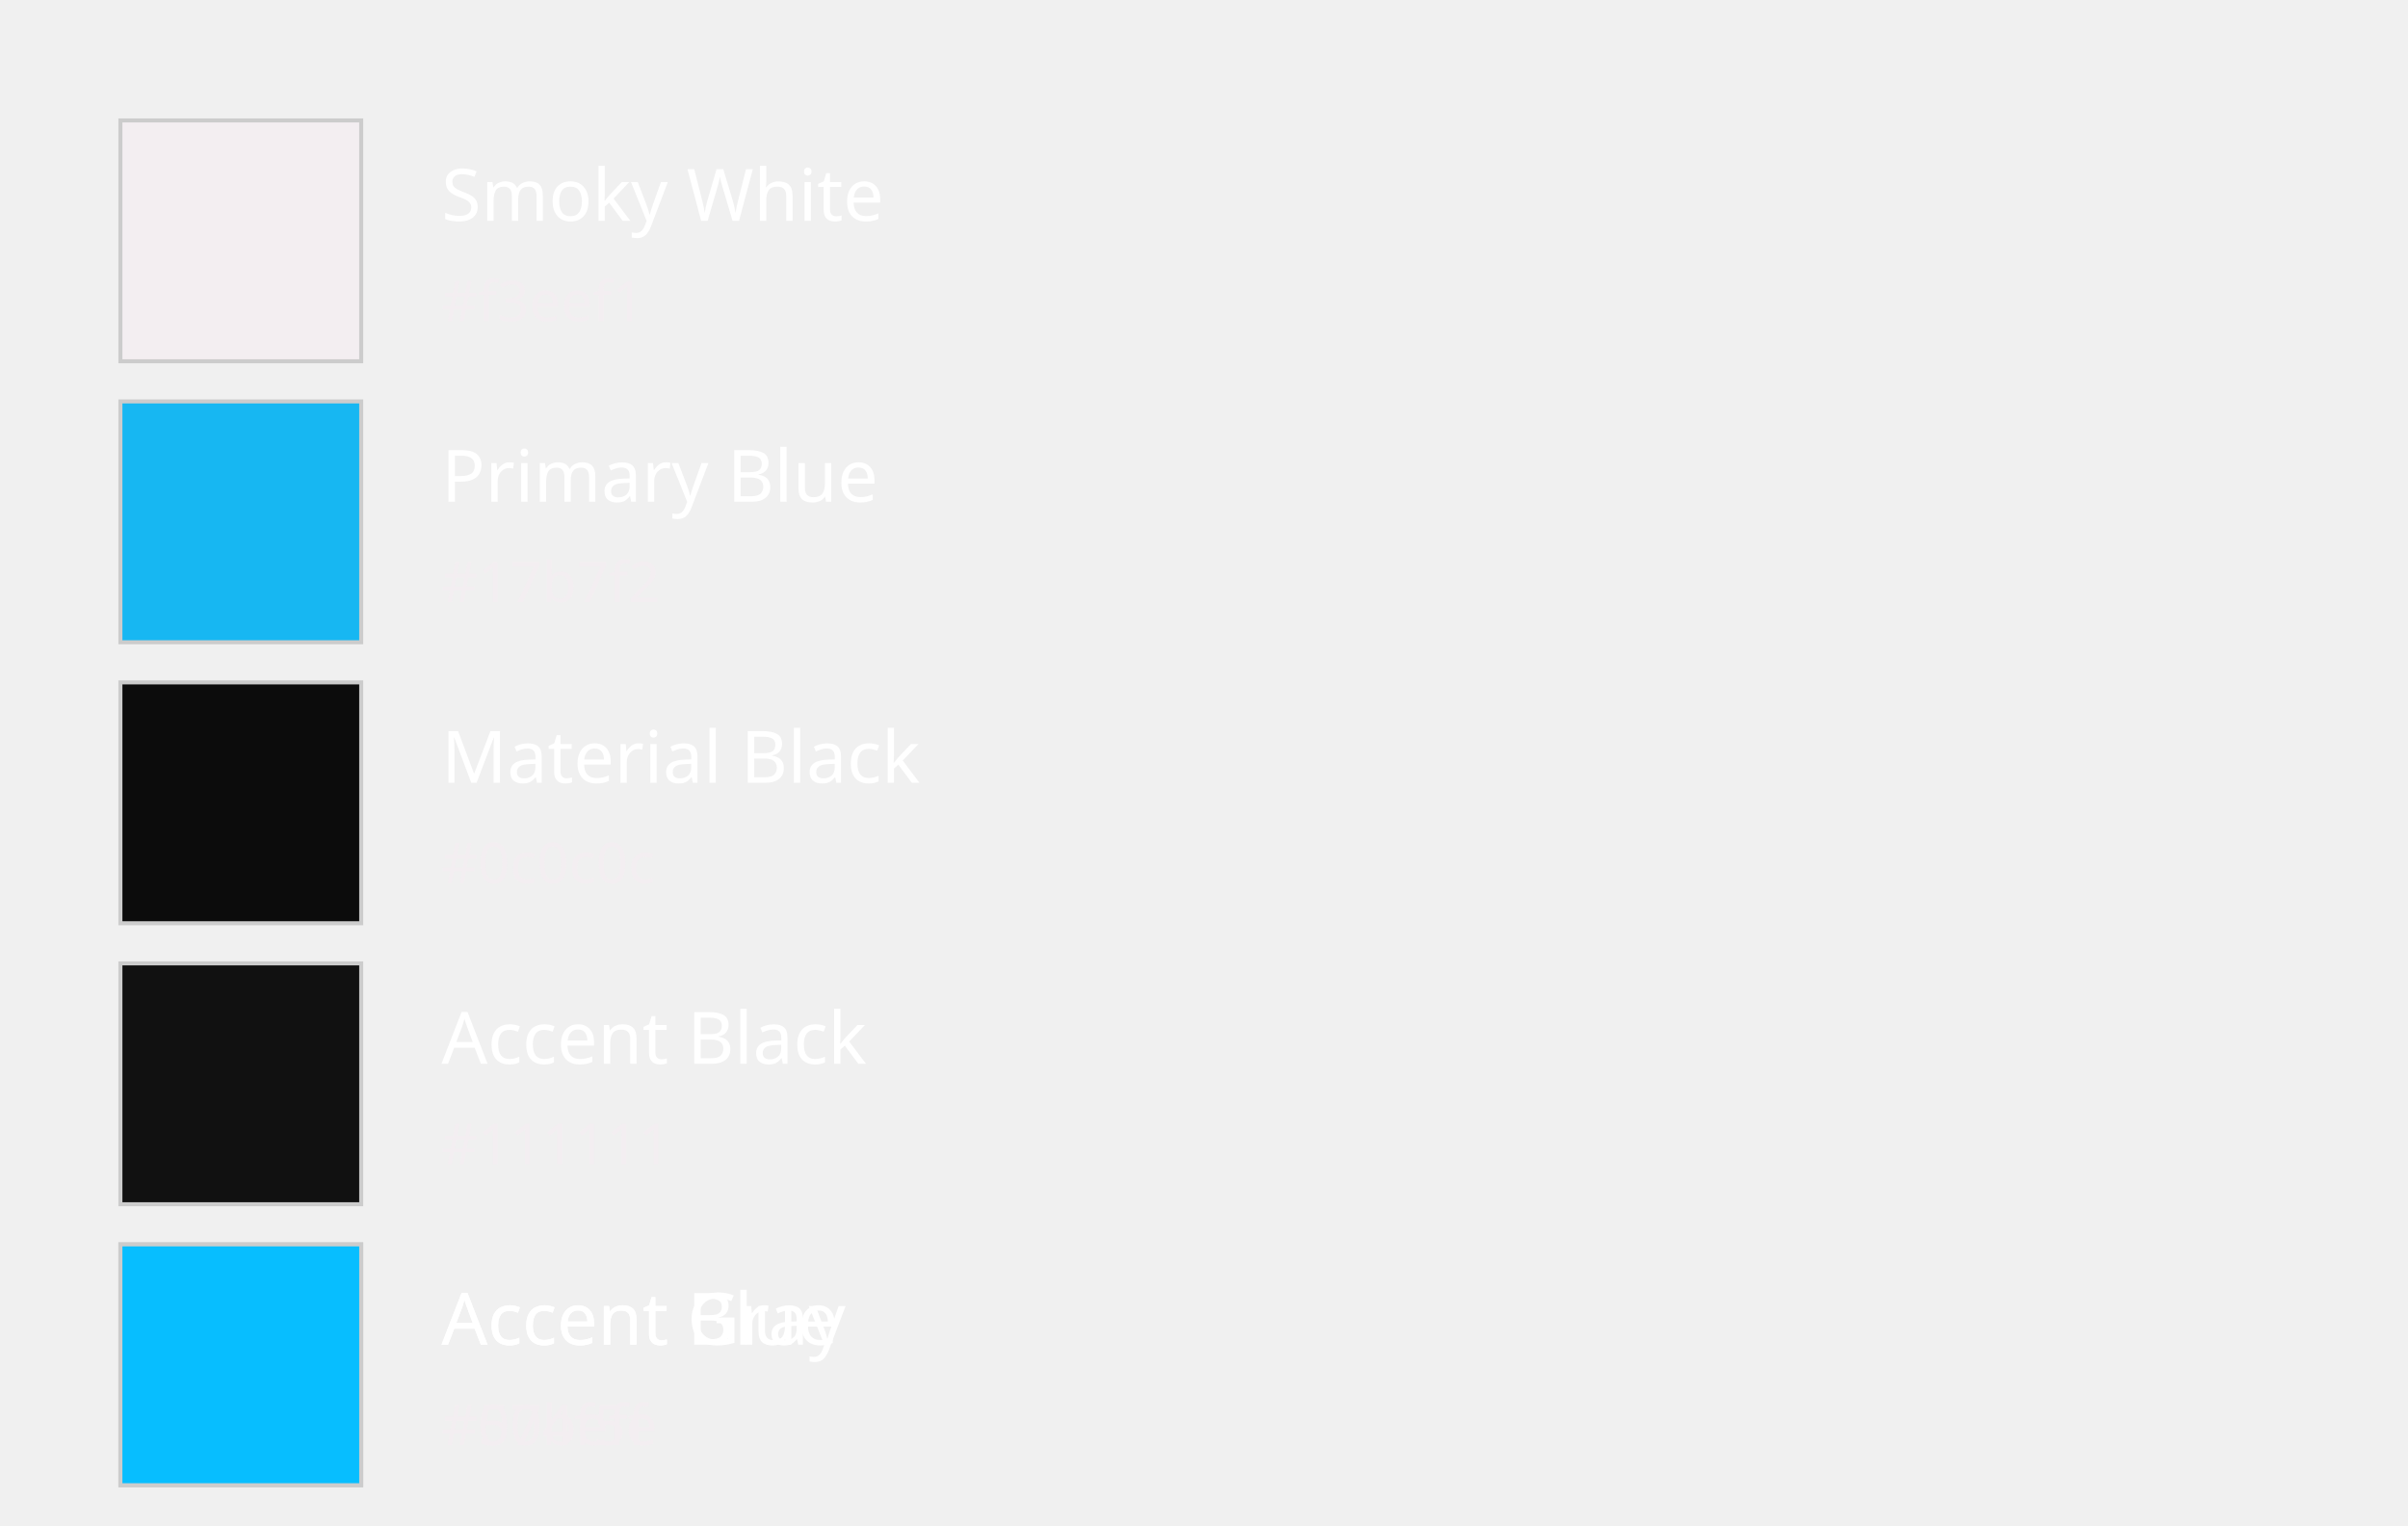
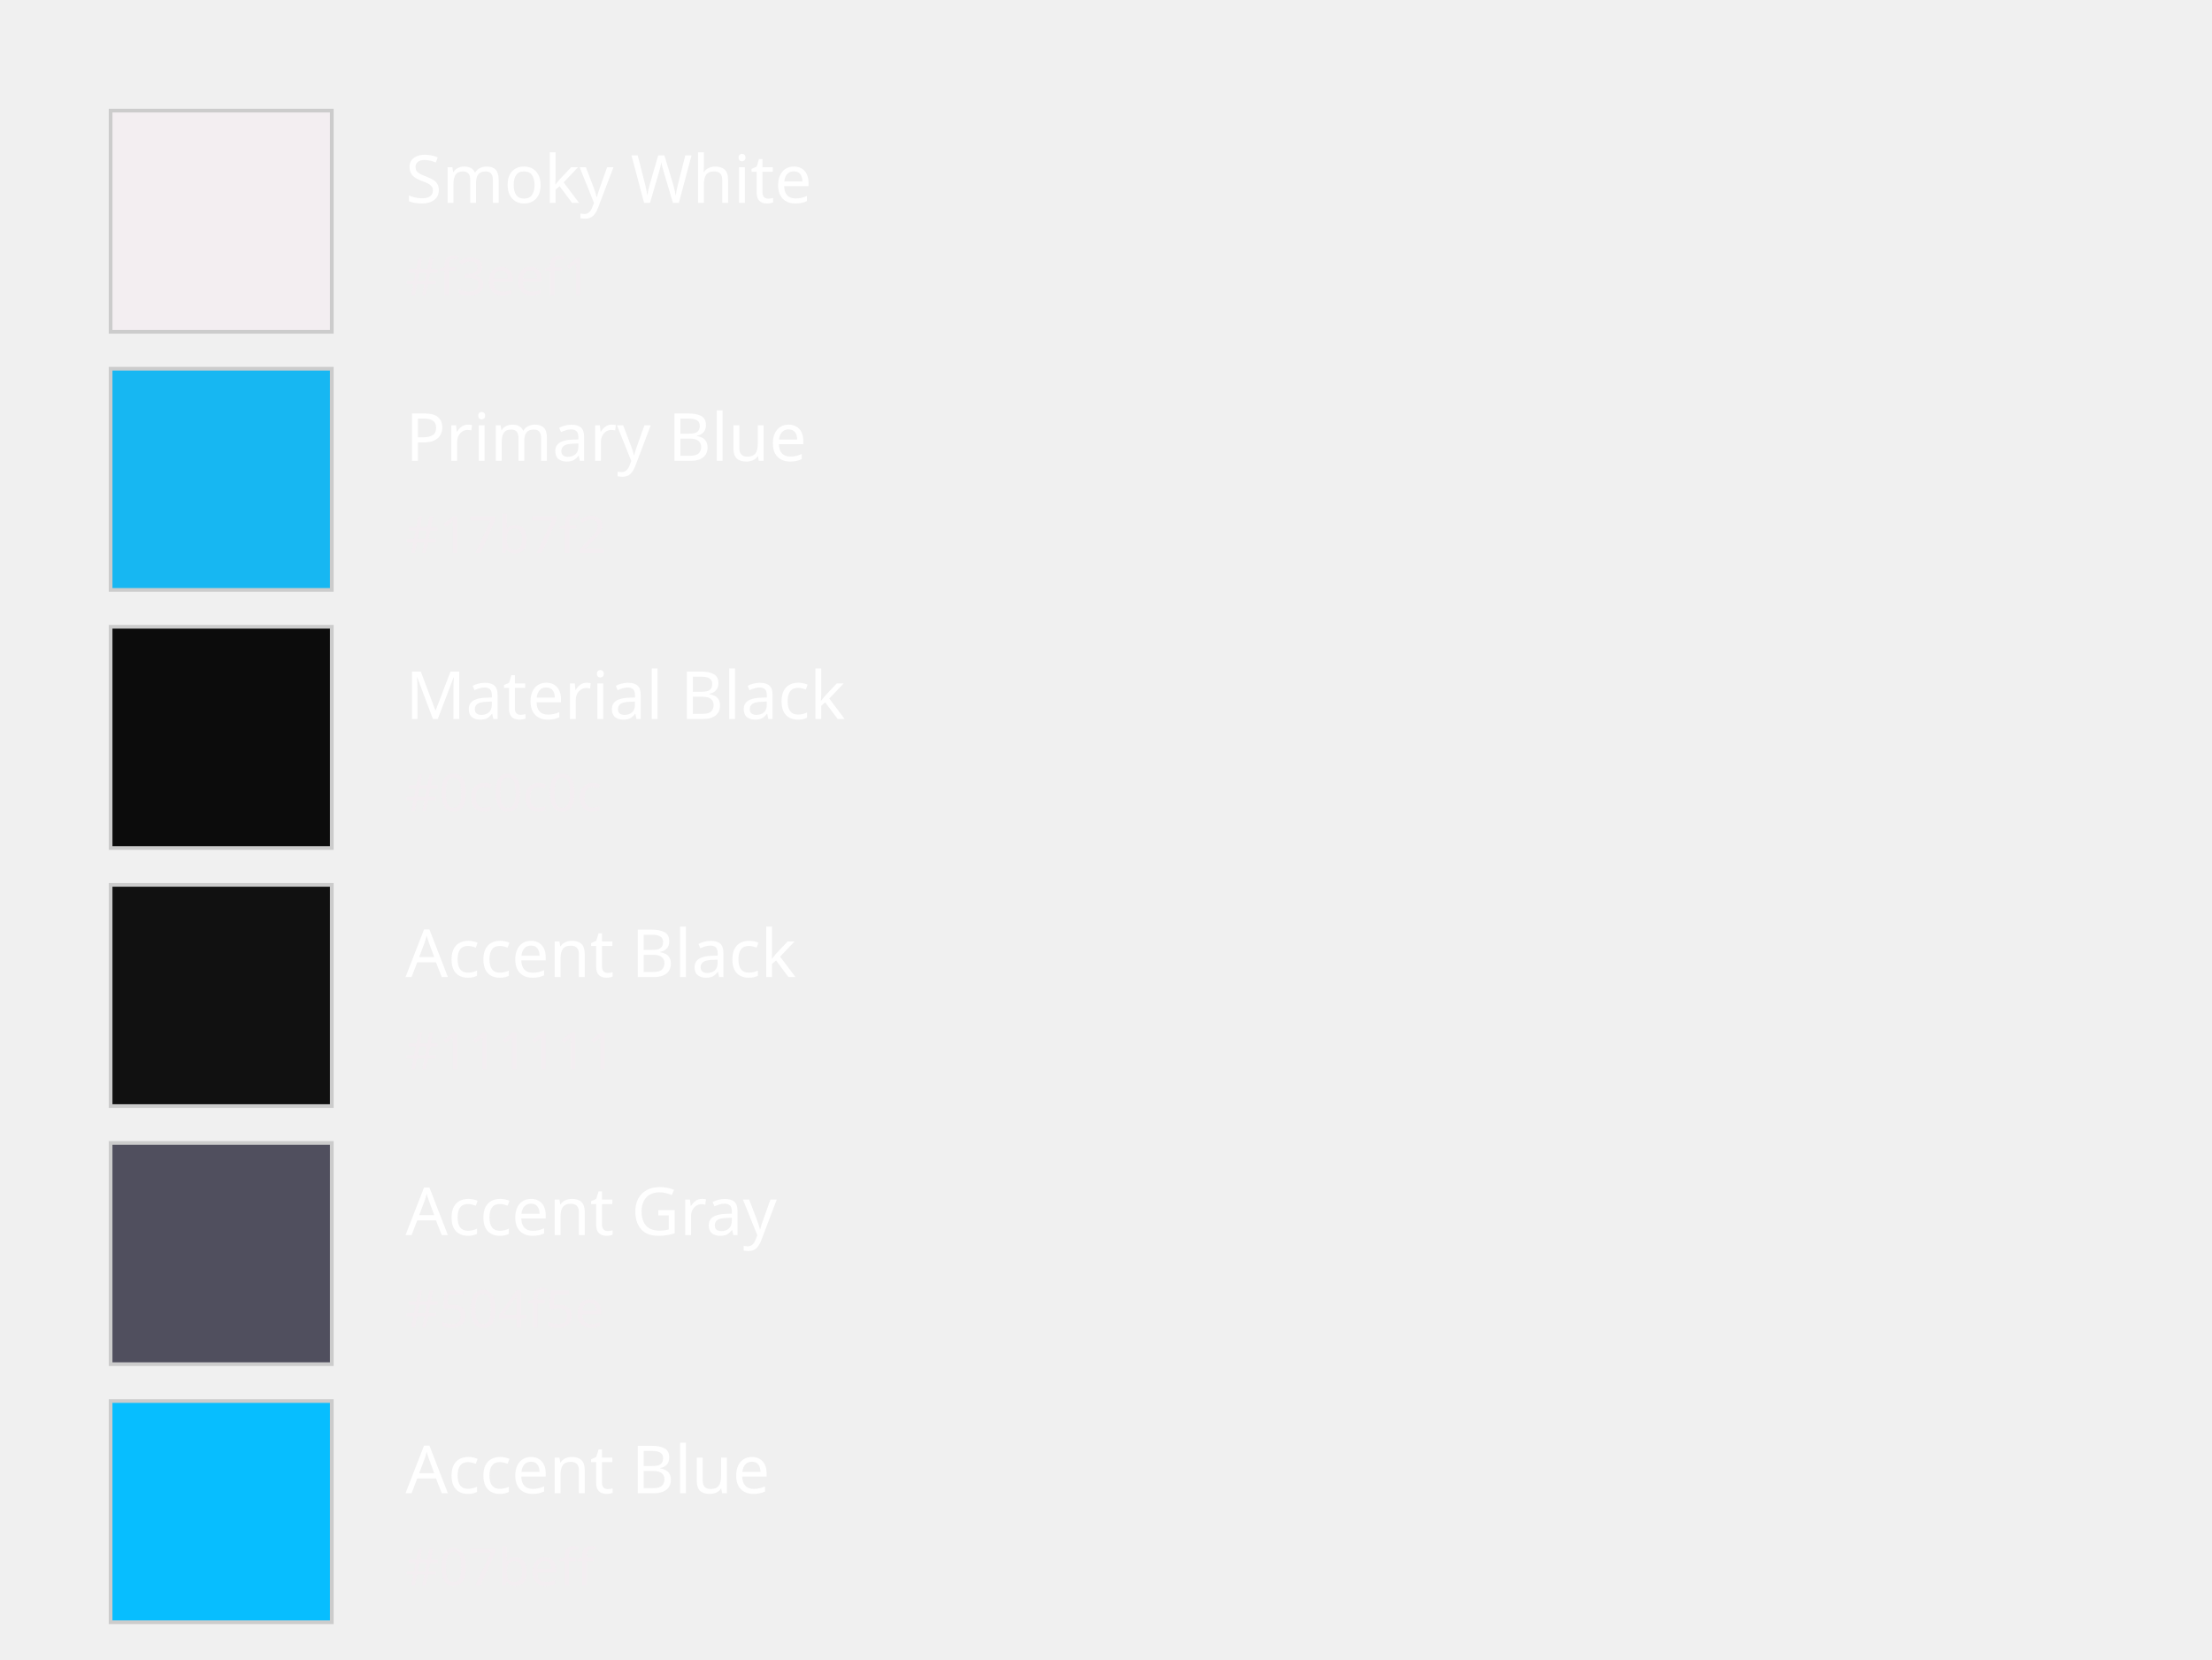
- <svg xmlns="http://www.w3.org/2000/svg" width="600" height="380">
+ <svg xmlns="http://www.w3.org/2000/svg" width="600" height="450">
  <style>
    .label { font: 18px sans-serif; fill: #ffffff; }
    .hex   { font: 14px sans-serif; fill: #f3eef1; }
  </style>
  <rect x="30" y="30" width="60" height="60" fill="#f3eef1" stroke="#ccc" />
  <text x="110" y="55" class="label">Smoky White</text>
  <text x="110" y="80" class="hex">#f3eef1</text>
  <rect x="30" y="100" width="60" height="60" fill="#17b7f2" stroke="#ccc" />
  <text x="110" y="125" class="label">Primary Blue</text>
  <text x="110" y="150" class="hex">#17b7f2</text>
  <rect x="30" y="170" width="60" height="60" fill="#0c0c0c" stroke="#ccc" />
  <text x="110" y="195" class="label">Material Black</text>
  <text x="110" y="220" class="hex">#0c0c0c</text>
  <rect x="30" y="240" width="60" height="60" fill="#111111" stroke="#ccc" />
  <text x="110" y="265" class="label">Accent Black</text>
  <text x="110" y="290" class="hex">#111111</text>
  <rect x="30" y="310" width="60" height="60" fill="#504f5e" stroke="#ccc" />
  <text x="110" y="335" class="label">Accent Gray</text>
  <text x="110" y="360" class="hex">#504f5e</text>
-   <rect x="30" y="310" width="60" height="60" fill="#07beff" stroke="#ccc" />
-   <text x="110" y="335" class="label">Accent Blue</text>
-   <text x="110" y="360" class="hex">#07beff</text>
+   <rect x="30" y="380" width="60" height="60" fill="#07beff" stroke="#ccc" />
+   <text x="110" y="405" class="label">Accent Blue</text>
+   <text x="110" y="430" class="hex">#07beff</text>
</svg>
